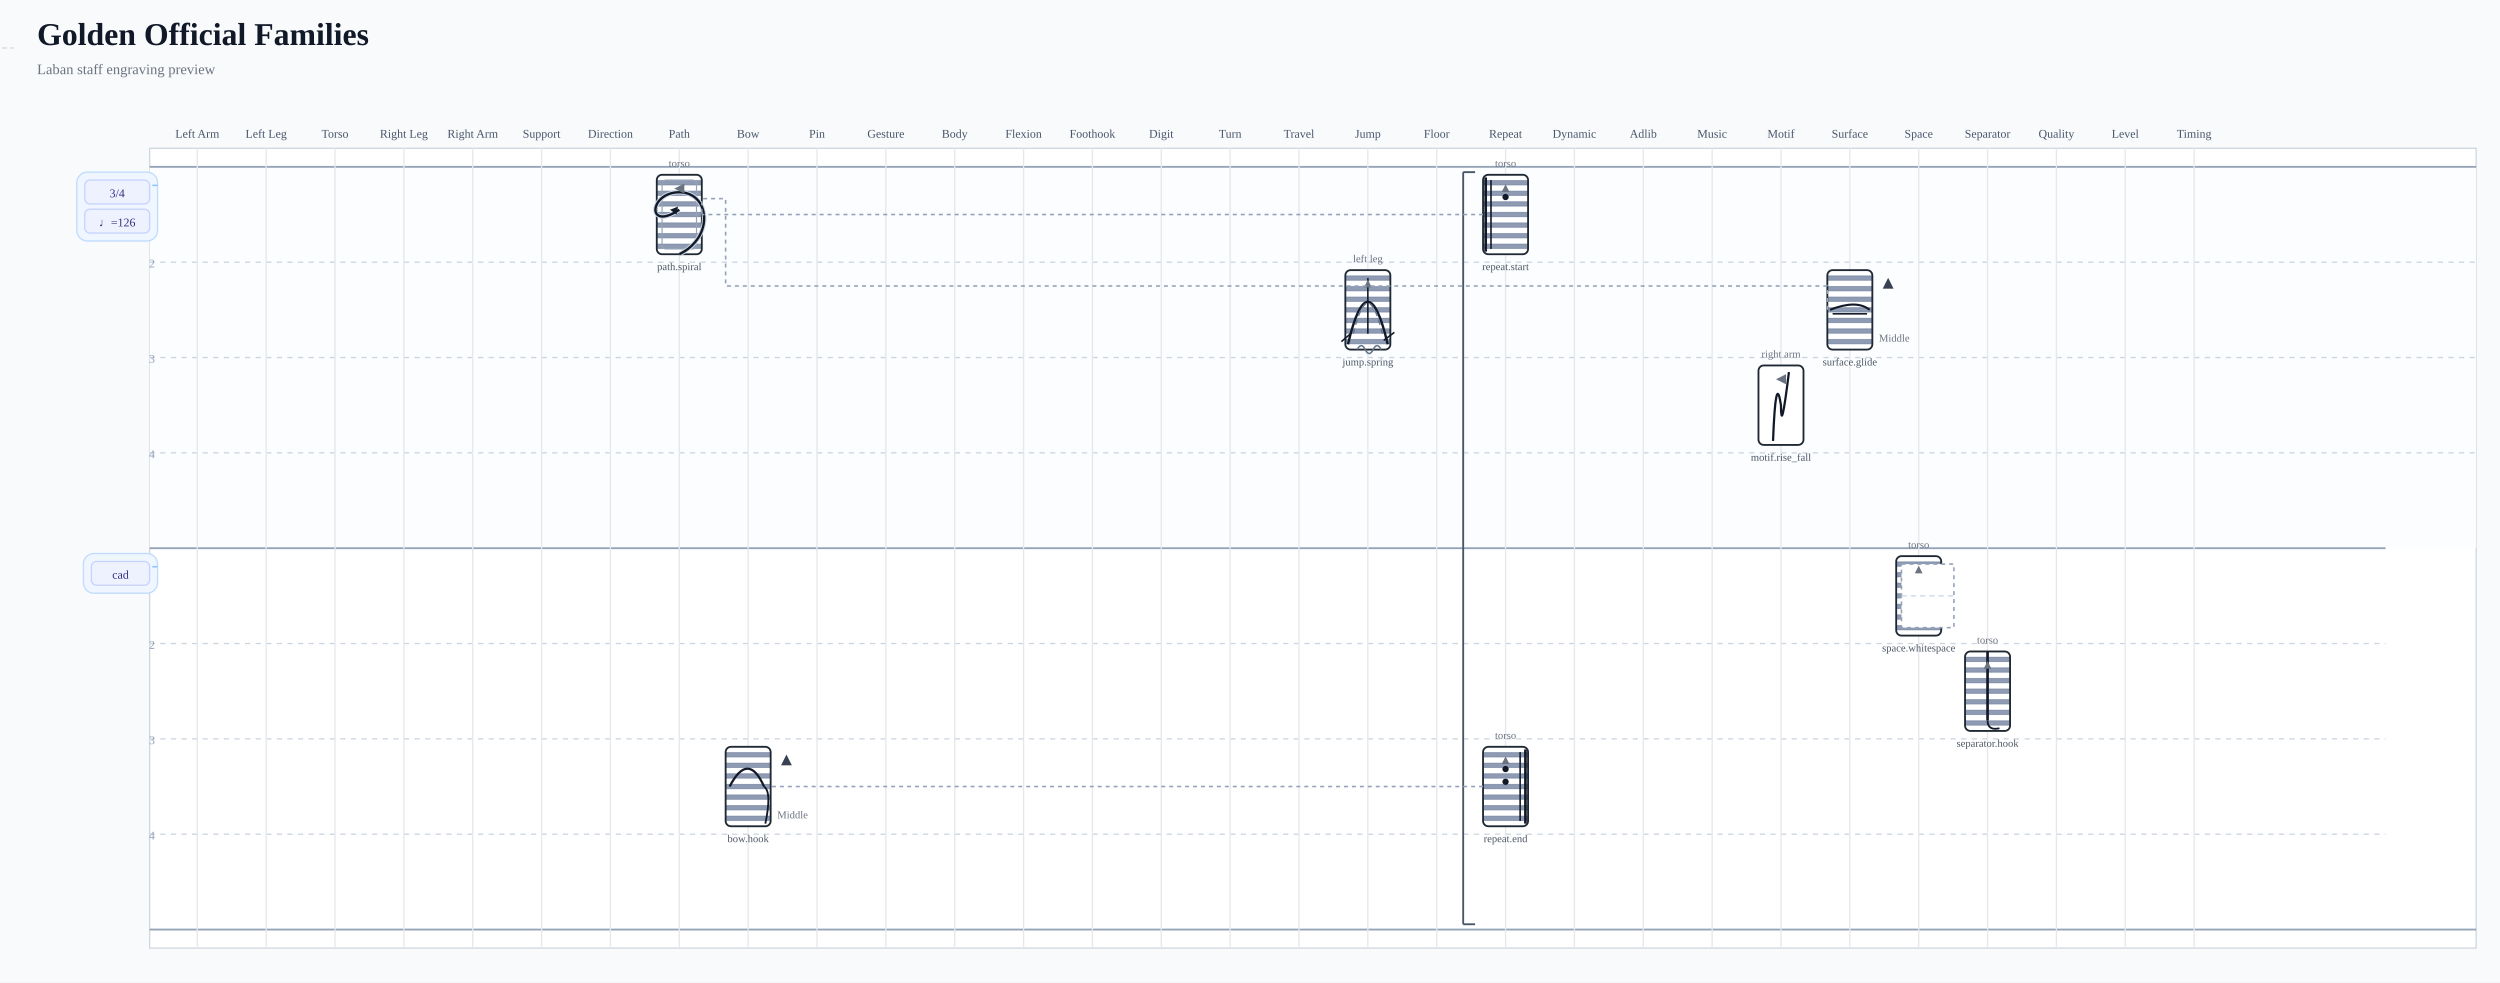
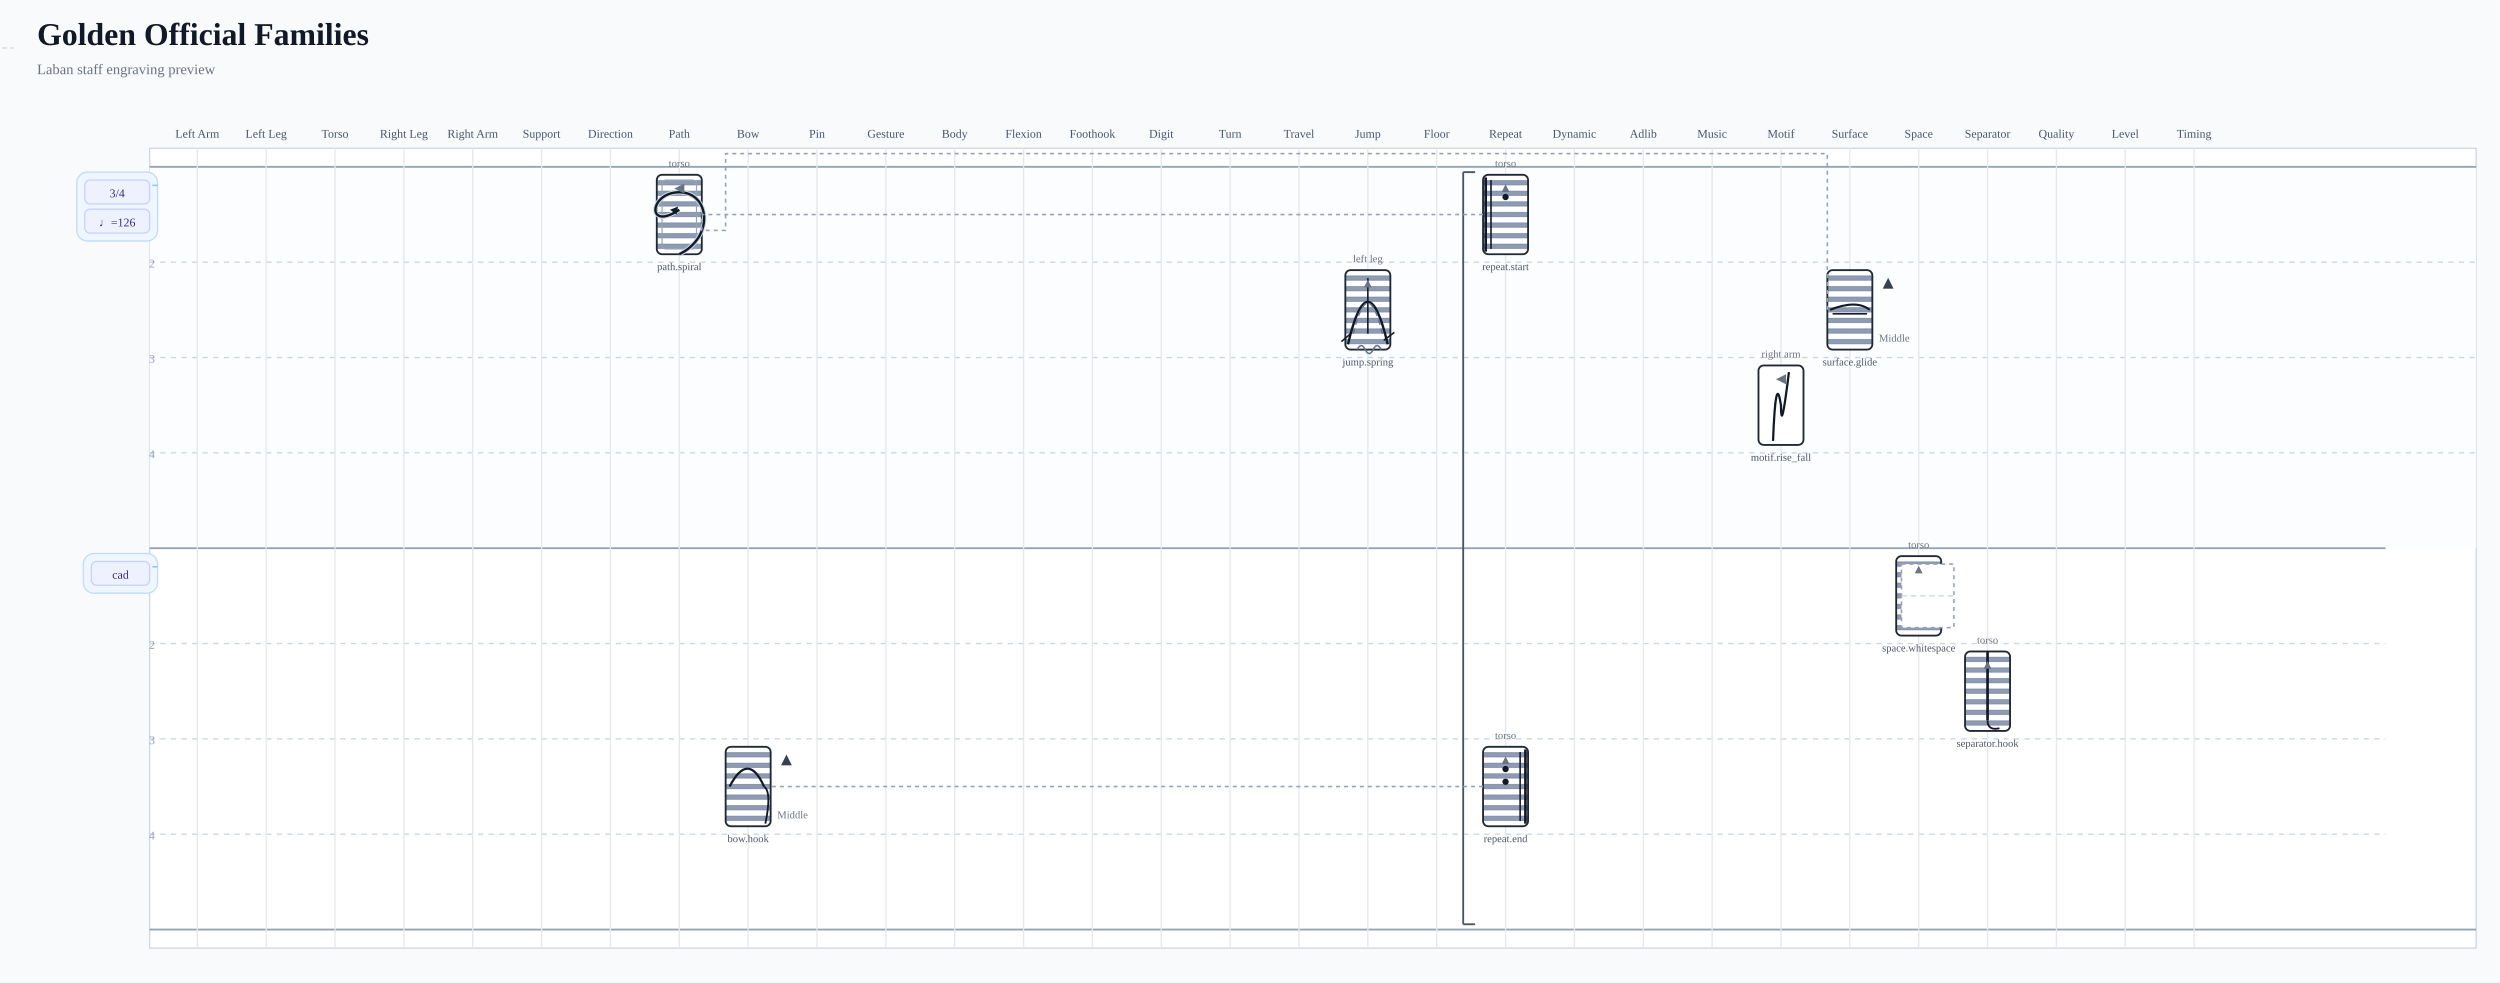
<svg xmlns="http://www.w3.org/2000/svg" width="1888" height="742" viewBox="0 0 1888 742">
  <rect x="0" y="0" width="1888" height="742" fill="#f8fafc" />
  <defs>
    <pattern id="level-middle-fill" patternUnits="userSpaceOnUse" width="8" height="8">
      <rect width="8" height="8" fill="#ffffff" />
      <rect width="8" height="4" fill="#8f9bb3" />
    </pattern>
  </defs>
  <text x="28" y="34" font-size="24" font-weight="700" fill="#111827">Golden Official Families</text>
  <text x="28" y="56" font-size="11" fill="#6b7280">Laban staff engraving preview</text>
  <g class="staff-system" data-system="1" data-measures="1-2">
    <rect x="113.0" y="112" width="1757.0" height="604" fill="#ffffff" stroke="#d0d7de" stroke-width="1" />
  </g>
  <rect x="113.0" y="126.0" width="1757.0" height="288.0" fill="#fbfdff" />
  <line x1="113.0" y1="126.0" x2="1870.0" y2="126.0" stroke="#94a3b8" stroke-width="1.4" />
  <text x="117.0" y="142.0" text-anchor="end" font-size="10" fill="#64748b">M1</text>
  <line x1="113.0" y1="198.0" x2="1870.0" y2="198.0" stroke="#cbd5e1" stroke-width="1" stroke-dasharray="4 4" />
  <text x="117.0" y="202.0" text-anchor="end" font-size="9" fill="#94a3b8">2</text>
  <line x1="113.0" y1="270.0" x2="1870.0" y2="270.0" stroke="#cbd5e1" stroke-width="1" stroke-dasharray="4 4" />
  <text x="117.0" y="274.0" text-anchor="end" font-size="9" fill="#94a3b8">3</text>
  <line x1="113.0" y1="342.0" x2="1870.0" y2="342.0" stroke="#cbd5e1" stroke-width="1" stroke-dasharray="4 4" />
  <text x="117.0" y="346.0" text-anchor="end" font-size="9" fill="#94a3b8">4</text>
  <line x1="113.0" y1="414.0" x2="1801.6" y2="414.0" stroke="#94a3b8" stroke-width="1.4" />
  <text x="117.0" y="430.0" text-anchor="end" font-size="10" fill="#64748b">M2</text>
  <line x1="113.0" y1="486.0" x2="1801.6" y2="486.0" stroke="#cbd5e1" stroke-width="1" stroke-dasharray="4 4" />
  <text x="117.0" y="490.0" text-anchor="end" font-size="9" fill="#94a3b8">2</text>
  <line x1="113.0" y1="558.0" x2="1801.6" y2="558.0" stroke="#cbd5e1" stroke-width="1" stroke-dasharray="4 4" />
  <text x="117.0" y="562.0" text-anchor="end" font-size="9" fill="#94a3b8">3</text>
  <line x1="113.0" y1="630.0" x2="1801.6" y2="630.0" stroke="#cbd5e1" stroke-width="1" stroke-dasharray="4 4" />
  <text x="117.0" y="634.0" text-anchor="end" font-size="9" fill="#94a3b8">4</text>
  <line x1="113.0" y1="702.0" x2="1870.0" y2="702.0" stroke="#94a3b8" stroke-width="1.4" />
  <line x1="149.0" y1="112" x2="149.0" y2="716" stroke="#e5e7eb" stroke-width="1" />
  <text x="149.0" y="104.0" text-anchor="middle" font-size="9" fill="#475569">Left Arm</text>
  <line x1="201.0" y1="112" x2="201.0" y2="716" stroke="#e5e7eb" stroke-width="1" />
  <text x="201.0" y="104.0" text-anchor="middle" font-size="9" fill="#475569">Left Leg</text>
  <line x1="253.0" y1="112" x2="253.0" y2="716" stroke="#e5e7eb" stroke-width="1" />
  <text x="253.0" y="104.0" text-anchor="middle" font-size="9" fill="#475569">Torso</text>
  <line x1="305.0" y1="112" x2="305.0" y2="716" stroke="#e5e7eb" stroke-width="1" />
  <text x="305.0" y="104.0" text-anchor="middle" font-size="9" fill="#475569">Right Leg</text>
  <line x1="357.0" y1="112" x2="357.0" y2="716" stroke="#e5e7eb" stroke-width="1" />
  <text x="357.0" y="104.0" text-anchor="middle" font-size="9" fill="#475569">Right Arm</text>
  <line x1="409.0" y1="112" x2="409.0" y2="716" stroke="#e5e7eb" stroke-width="1" />
  <text x="409.0" y="104.0" text-anchor="middle" font-size="9" fill="#475569">Support</text>
  <line x1="461.0" y1="112" x2="461.0" y2="716" stroke="#e5e7eb" stroke-width="1" />
  <text x="461.0" y="104.0" text-anchor="middle" font-size="9" fill="#475569">Direction</text>
  <line x1="513.0" y1="112" x2="513.0" y2="716" stroke="#e5e7eb" stroke-width="1" />
  <text x="513.0" y="104.0" text-anchor="middle" font-size="9" fill="#475569">Path</text>
  <line x1="565.0" y1="112" x2="565.0" y2="716" stroke="#e5e7eb" stroke-width="1" />
  <text x="565.0" y="104.0" text-anchor="middle" font-size="9" fill="#475569">Bow</text>
  <line x1="617.0" y1="112" x2="617.0" y2="716" stroke="#e5e7eb" stroke-width="1" />
  <text x="617.0" y="104.0" text-anchor="middle" font-size="9" fill="#475569">Pin</text>
  <line x1="669.0" y1="112" x2="669.0" y2="716" stroke="#e5e7eb" stroke-width="1" />
  <text x="669.0" y="104.0" text-anchor="middle" font-size="9" fill="#475569">Gesture</text>
  <line x1="721.0" y1="112" x2="721.0" y2="716" stroke="#e5e7eb" stroke-width="1" />
  <text x="721.0" y="104.0" text-anchor="middle" font-size="9" fill="#475569">Body</text>
  <line x1="773.0" y1="112" x2="773.0" y2="716" stroke="#e5e7eb" stroke-width="1" />
  <text x="773.0" y="104.0" text-anchor="middle" font-size="9" fill="#475569">Flexion</text>
  <line x1="825.0" y1="112" x2="825.0" y2="716" stroke="#e5e7eb" stroke-width="1" />
  <text x="825.0" y="104.0" text-anchor="middle" font-size="9" fill="#475569">Foothook</text>
  <line x1="877.0" y1="112" x2="877.0" y2="716" stroke="#e5e7eb" stroke-width="1" />
  <text x="877.0" y="104.0" text-anchor="middle" font-size="9" fill="#475569">Digit</text>
  <line x1="929.0" y1="112" x2="929.0" y2="716" stroke="#e5e7eb" stroke-width="1" />
  <text x="929.0" y="104.0" text-anchor="middle" font-size="9" fill="#475569">Turn</text>
  <line x1="981.0" y1="112" x2="981.0" y2="716" stroke="#e5e7eb" stroke-width="1" />
  <text x="981.0" y="104.0" text-anchor="middle" font-size="9" fill="#475569">Travel</text>
  <line x1="1033.0" y1="112" x2="1033.0" y2="716" stroke="#e5e7eb" stroke-width="1" />
  <text x="1033.0" y="104.0" text-anchor="middle" font-size="9" fill="#475569">Jump</text>
  <line x1="1085.0" y1="112" x2="1085.0" y2="716" stroke="#e5e7eb" stroke-width="1" />
  <text x="1085.0" y="104.0" text-anchor="middle" font-size="9" fill="#475569">Floor</text>
  <line x1="1137.0" y1="112" x2="1137.0" y2="716" stroke="#e5e7eb" stroke-width="1" />
  <text x="1137.0" y="104.0" text-anchor="middle" font-size="9" fill="#475569">Repeat</text>
  <line x1="1189.0" y1="112" x2="1189.0" y2="716" stroke="#e5e7eb" stroke-width="1" />
  <text x="1189.0" y="104.0" text-anchor="middle" font-size="9" fill="#475569">Dynamic</text>
  <line x1="1241.0" y1="112" x2="1241.0" y2="716" stroke="#e5e7eb" stroke-width="1" />
  <text x="1241.0" y="104.0" text-anchor="middle" font-size="9" fill="#475569">Adlib</text>
  <line x1="1293.0" y1="112" x2="1293.0" y2="716" stroke="#e5e7eb" stroke-width="1" />
  <text x="1293.0" y="104.0" text-anchor="middle" font-size="9" fill="#475569">Music</text>
  <line x1="1345.0" y1="112" x2="1345.0" y2="716" stroke="#e5e7eb" stroke-width="1" />
  <text x="1345.0" y="104.0" text-anchor="middle" font-size="9" fill="#475569">Motif</text>
  <line x1="1397.0" y1="112" x2="1397.0" y2="716" stroke="#e5e7eb" stroke-width="1" />
  <text x="1397.0" y="104.0" text-anchor="middle" font-size="9" fill="#475569">Surface</text>
  <line x1="1449.0" y1="112" x2="1449.0" y2="716" stroke="#e5e7eb" stroke-width="1" />
  <text x="1449.0" y="104.0" text-anchor="middle" font-size="9" fill="#475569">Space</text>
  <line x1="1501.0" y1="112" x2="1501.0" y2="716" stroke="#e5e7eb" stroke-width="1" />
  <text x="1501.0" y="104.0" text-anchor="middle" font-size="9" fill="#475569">Separator</text>
  <line x1="1553.0" y1="112" x2="1553.0" y2="716" stroke="#e5e7eb" stroke-width="1" />
  <text x="1553.0" y="104.0" text-anchor="middle" font-size="9" fill="#475569">Quality</text>
  <line x1="1605.0" y1="112" x2="1605.0" y2="716" stroke="#e5e7eb" stroke-width="1" />
  <text x="1605.0" y="104.0" text-anchor="middle" font-size="9" fill="#475569">Level</text>
  <line x1="1657.0" y1="112" x2="1657.0" y2="716" stroke="#e5e7eb" stroke-width="1" />
  <text x="1657.0" y="104.0" text-anchor="middle" font-size="9" fill="#475569">Timing</text>
  <g class="symbol-block level-middle" data-symbol-id="repeat.start">
    <rect x="1120.0" y="132.0" width="34.0" height="60.0" rx="4" ry="4" fill="url(#level-middle-fill)" stroke="#1f2933" stroke-width="1.4" />
    <line x1="-10" y1="36.0" x2="10" y2="36.0" stroke="#dfe4ea" stroke-width="1" stroke-dasharray="3 3" />
    <g class="specialized-repeat" data-kind="start" data-repeat-count="1">
      <line x1="1122.0" y1="134.0" x2="1122.0" y2="190.0" stroke="#111827" stroke-width="2.0" />
      <line x1="1126.0" y1="136.0" x2="1126.0" y2="188.0" stroke="#111827" stroke-width="1.2" />
      <circle cx="1137.0" cy="148.8" r="2.4" fill="#111827" />
    </g>
    <text x="1137.0" y="204.0" text-anchor="middle" class="symbol-id" font-size="8" fill="#4b5563">repeat.start</text>
    <text x="1137.0" y="126.0" text-anchor="middle" class="body-label" font-size="8" fill="#6b7280">torso</text>
    <text x="1137.0" y="145.0" text-anchor="middle" class="direction-mark" font-size="10" fill="#6b7280">▲</text>
  </g>
  <g class="symbol-block level-middle" data-symbol-id="path.spiral">
    <rect x="496.0" y="132.0" width="34.0" height="60.0" rx="4" ry="4" fill="url(#level-middle-fill)" stroke="#1f2933" stroke-width="1.4" />
    <rect x="500.0" y="136.0" width="26.0" height="52.0" rx="3" ry="3" fill="none" stroke="#94a3b8" stroke-width="0.9" />
    <line x1="-10" y1="36.0" x2="10" y2="36.0" stroke="#dfe4ea" stroke-width="1" stroke-dasharray="3 3" />
    <g class="specialized-path" data-shape="spiral" data-subclass="spiral" data-cap-shape="spiral" data-transition-mark="loop-arrow" data-direction="left" data-mirrored="true">
      <path d="M 513.0 192.0 C 540.0 178.8, 536.0 145.2, 513.0 145.2 S 488.0 175.2, 513.0 158.4" fill="none" stroke="#cbd5e1" stroke-width="3.4" />
      <path d="M 513.0 192.0 C 540.0 178.8, 536.0 145.2, 513.0 145.2 S 488.0 175.2, 513.0 158.4" fill="none" stroke="#111827" stroke-width="1.8" />
      <polygon points="506.0,158.4 512.0,156.0 511.0,162.0" fill="#111827" />
    </g>
    <text x="513.0" y="204.0" text-anchor="middle" class="symbol-id" font-size="8" fill="#4b5563">path.spiral</text>
    <text x="513.0" y="126.0" text-anchor="middle" class="body-label" font-size="8" fill="#6b7280">torso</text>
    <text x="513.0" y="145.0" text-anchor="middle" class="direction-mark" font-size="10" fill="#6b7280">◀</text>
  </g>
  <g class="symbol-block level-middle" data-symbol-id="jump.spring">
    <rect x="1016.0" y="204.0" width="34.0" height="60.0" rx="4" ry="4" fill="url(#level-middle-fill)" stroke="#1f2933" stroke-width="1.4" />
    <line x1="-10" y1="36.0" x2="10" y2="36.0" stroke="#dfe4ea" stroke-width="1" stroke-dasharray="3 3" />
    <g class="specialized-jump" data-variant="compact" data-subclass="spring">
      <path d="M 1018.0 260.0 Q 1033.0 196.0 1048.0 260.0" fill="none" stroke="#111827" stroke-width="1.8" />
      <path d="M 1022.0 252.0 Q 1033.0 206.0 1044.0 252.0" fill="none" stroke="#64748b" stroke-width="1.1" stroke-dasharray="4 3" />
      <line x1="1013.0" y1="258.0" x2="1020.0" y2="252.0" stroke="#111827" stroke-width="1.2" />
      <path d="M 1025.0 264.0 q 3 -6 6 0 q 3 6 6 0 q 3 -6 6 0" fill="none" stroke="#64748b" stroke-width="1.2" />
      <line x1="1033.0" y1="210.0" x2="1033.0" y2="252.0" stroke="#111827" stroke-width="1.2" />
      <line x1="1045.0" y1="257.0" x2="1053.0" y2="251.0" stroke="#111827" stroke-width="1.2" />
    </g>
    <text x="1033.0" y="276.0" text-anchor="middle" class="symbol-id" font-size="8" fill="#4b5563">jump.spring</text>
    <text x="1033.0" y="198.0" text-anchor="middle" class="body-label" font-size="8" fill="#6b7280">left leg</text>
    <text x="1033.0" y="217.0" text-anchor="middle" class="direction-mark" font-size="10" fill="#6b7280">▲</text>
  </g>
  <g class="symbol-block level-middle" data-symbol-id="surface.glide">
    <rect x="1380.0" y="204.0" width="34.0" height="60.0" rx="4" ry="4" fill="url(#level-middle-fill)" stroke="#1f2933" stroke-width="1.4" />
    <line x1="-10" y1="36.0" x2="10" y2="36.0" stroke="#dfe4ea" stroke-width="1" stroke-dasharray="3 3" />
    <g class="specialized-surface" data-kind="glide" data-direction="forward" data-mirrored="false">
      <path d="M 1382.0 234.0 Q 1402.0 226.0 1412.0 234.0" fill="none" stroke="#111827" stroke-width="1.6" />
      <line x1="1384.0" y1="237.0" x2="1410.0" y2="237.0" stroke="#111827" stroke-width="1.2" />
    </g>
    <text x="1397.0" y="276.0" text-anchor="middle" class="symbol-id" font-size="8" fill="#4b5563">surface.glide</text>
    <text x="1419.0" y="218.0" class="adjacent-mark" font-size="14" fill="#374151">▲</text>
    <text x="1419.0" y="258.0" class="adjacent-mark" font-size="8" fill="#6b7280">Middle</text>
  </g>
  <g class="symbol-block level-high" data-symbol-id="motif.rise_fall">
    <rect x="1328.0" y="276.0" width="34.0" height="60.0" rx="4" ry="4" fill="#ffffff" stroke="#1f2933" stroke-width="1.4" />
    <line x1="-10" y1="36.0" x2="10" y2="36.0" stroke="#dfe4ea" stroke-width="1" stroke-dasharray="3 3" />
    <g class="specialized-motif" data-kind="rise-fall" data-direction="left" data-mirrored="true" transform="rotate(0.0 1345.0 306.0)">
      <path d="M 1339.0 333.0 Q 1341.0 280.0 1345.0 306.0 Q 1345.0 330.0 1351.0 281.0" fill="none" stroke="#111827" stroke-width="1.7" />
    </g>
    <text x="1345.0" y="348.0" text-anchor="middle" class="symbol-id" font-size="8" fill="#4b5563">motif.rise_fall</text>
    <text x="1345.0" y="270.0" text-anchor="middle" class="body-label" font-size="8" fill="#6b7280">right arm</text>
    <text x="1345.0" y="289.0" text-anchor="middle" class="direction-mark" font-size="10" fill="#6b7280">◀</text>
  </g>
  <g class="symbol-block level-middle" data-symbol-id="space.whitespace">
    <rect x="1432.0" y="420.0" width="34.0" height="60.0" rx="4" ry="4" fill="url(#level-middle-fill)" stroke="#1f2933" stroke-width="1.4" />
    <line x1="-10" y1="36.0" x2="10" y2="36.0" stroke="#dfe4ea" stroke-width="1" stroke-dasharray="3 3" />
    <g class="specialized-space" data-kind="whitespace" data-stretch-mode="cap-body-cap">
      <rect x="1436.0" y="426.0" width="39.6" height="48.0" fill="#ffffff" stroke="#94a3b8" stroke-width="1.2" stroke-dasharray="3 3" />
      <line x1="1436.0" y1="450.0" x2="1475.6" y2="450.0" stroke="#cbd5e1" stroke-width="1.0" stroke-dasharray="4 3" />
    </g>
    <text x="1449.0" y="492.0" text-anchor="middle" class="symbol-id" font-size="8" fill="#4b5563">space.whitespace</text>
    <text x="1449.0" y="414.0" text-anchor="middle" class="body-label" font-size="8" fill="#6b7280">torso</text>
    <text x="1449.0" y="433.0" text-anchor="middle" class="direction-mark" font-size="10" fill="#6b7280">▲</text>
  </g>
  <g class="symbol-block level-middle" data-symbol-id="separator.hook">
    <rect x="1484.0" y="492.0" width="34.0" height="60.0" rx="4" ry="4" fill="url(#level-middle-fill)" stroke="#1f2933" stroke-width="1.4" />
    <line x1="-10" y1="36.0" x2="10" y2="36.0" stroke="#dfe4ea" stroke-width="1" stroke-dasharray="3 3" />
    <g class="specialized-separator" data-flipped="false" data-mode="hook">
      <line x1="1501.0" y1="492.0" x2="1501.0" y2="544.0" stroke="#111827" stroke-width="2.0" />
      <path d="M 1501.0 544.0 Q 1501.0 552.0 1510.0 550.0" fill="none" stroke="#111827" stroke-width="1.4" />
    </g>
    <text x="1501.0" y="564.0" text-anchor="middle" class="symbol-id" font-size="8" fill="#4b5563">separator.hook</text>
    <text x="1501.0" y="486.0" text-anchor="middle" class="body-label" font-size="8" fill="#6b7280">torso</text>
    <text x="1501.0" y="505.0" text-anchor="middle" class="direction-mark" font-size="10" fill="#6b7280">▲</text>
  </g>
  <g class="symbol-block level-middle" data-symbol-id="bow.hook">
    <rect x="548.0" y="564.0" width="34.0" height="60.0" rx="4" ry="4" fill="url(#level-middle-fill)" stroke="#1f2933" stroke-width="1.4" />
    <line x1="-10" y1="36.0" x2="10" y2="36.0" stroke="#dfe4ea" stroke-width="1" stroke-dasharray="3 3" />
    <g class="specialized-bow" data-kind="hook">
      <path d="M 551.0 594.0 Q 565.0 567.0 577.0 594.0" fill="none" stroke="#111827" stroke-width="1.7" />
      <path d="M 577.0 594.0 Q 583.0 598.0 578.0 622.0" fill="none" stroke="#111827" stroke-width="1.4" />
    </g>
    <text x="565.0" y="636.0" text-anchor="middle" class="symbol-id" font-size="8" fill="#4b5563">bow.hook</text>
    <text x="587.0" y="578.0" class="adjacent-mark" font-size="14" fill="#374151">▲</text>
    <text x="587.0" y="618.0" class="adjacent-mark" font-size="8" fill="#6b7280">Middle</text>
  </g>
  <g class="symbol-block level-middle" data-symbol-id="repeat.end">
    <rect x="1120.0" y="564.0" width="34.0" height="60.0" rx="4" ry="4" fill="url(#level-middle-fill)" stroke="#1f2933" stroke-width="1.4" />
    <line x1="-10" y1="36.0" x2="10" y2="36.0" stroke="#dfe4ea" stroke-width="1" stroke-dasharray="3 3" />
    <g class="specialized-repeat" data-kind="end" data-repeat-count="2">
      <circle cx="1137.0" cy="580.8" r="2.4" fill="#111827" />
      <circle cx="1137.0" cy="590.4" r="2.4" fill="#111827" />
      <line x1="1152.0" y1="566.0" x2="1152.0" y2="622.0" stroke="#111827" stroke-width="2.0" />
      <line x1="1148.0" y1="568.0" x2="1148.0" y2="620.0" stroke="#111827" stroke-width="1.2" />
    </g>
    <text x="1137.0" y="636.0" text-anchor="middle" class="symbol-id" font-size="8" fill="#4b5563">repeat.end</text>
    <text x="1137.0" y="558.0" text-anchor="middle" class="body-label" font-size="8" fill="#6b7280">torso</text>
    <text x="1137.0" y="577.0" text-anchor="middle" class="direction-mark" font-size="10" fill="#6b7280">▲</text>
  </g>
  <g class="measure-header-band" data-measure="2">
    <rect x="63.0" y="418.0" width="56.0" height="30.0" rx="8" ry="8" fill="#eff6ff" stroke="#bfdbfe" stroke-width="1" />
    <line x1="119.0" y1="428.0" x2="113.0" y2="428.0" stroke="#93c5fd" stroke-width="1.2" stroke-dasharray="4 3" />
  </g>
  <g class="measure-header-band" data-measure="1">
    <rect x="58.0" y="130.0" width="61.0" height="52.0" rx="8" ry="8" fill="#eff6ff" stroke="#bfdbfe" stroke-width="1" />
    <line x1="119.0" y1="140.0" x2="113.0" y2="140.0" stroke="#93c5fd" stroke-width="1.2" stroke-dasharray="4 3" />
  </g>
  <g class="measure-header" data-symbol-id="music.time.3_4">
    <rect x="64.0" y="136.0" width="49.0" height="18" rx="4" ry="4" fill="#eef2ff" stroke="#c7d2fe" stroke-width="1" />
    <text x="88.5" y="149.0" text-anchor="middle" font-size="9" fill="#312e81">3/4</text>
  </g>
  <g class="measure-header" data-symbol-id="music.tempo.mark">
    <rect x="64.0" y="158.0" width="49.0" height="18" rx="4" ry="4" fill="#eef2ff" stroke="#c7d2fe" stroke-width="1" />
    <text x="88.5" y="171.0" text-anchor="middle" font-size="9" fill="#312e81">♩=126</text>
  </g>
  <g class="measure-header" data-symbol-id="music.cadence.mark">
    <rect x="69.0" y="424.0" width="44.0" height="18" rx="4" ry="4" fill="#eef2ff" stroke="#c7d2fe" stroke-width="1" />
    <text x="91.0" y="437.0" text-anchor="middle" font-size="9" fill="#312e81">cad</text>
  </g>
  <path class="repeat-span" d="M 1105.0 130.0 L 1105.0 698.0 M 1105.0 130.0 L 1114.0 130.0 M 1105.0 698.0 L 1114.0 698.0" fill="none" stroke="#475569" stroke-width="1.4" />
  <path class="attachment-line" data-route="curve" d="M 1120.0 162.0 C 825.0 162.0, 825.0 162.0, 530.0 162.0" fill="none" stroke="#94a3b8" stroke-width="1.2" stroke-dasharray="3 3" />
-   <path class="attachment-line" data-route="dogleg" d="M 1380.0 234.0 L 1380.0 216.0 L 548.0 216.0 L 548.0 150.0 L 530.0 150.0 L 530.0 162.0" fill="none" stroke="#94a3b8" stroke-width="1.2" stroke-dasharray="3 3" />
+   <path class="attachment-line" data-route="dogleg" d="M 1380.0 234.0 L 1380.0 116.0 L 548.0 116.0 L 548.0 174.0 L 530.0 174.0 L 530.0 162.0" fill="none" stroke="#94a3b8" stroke-width="1.2" stroke-dasharray="3 3" />
  <path class="attachment-line" data-route="curve" d="M 1120.0 594.0 C 851.0 594.0, 851.0 594.0, 582.0 594.0" fill="none" stroke="#94a3b8" stroke-width="1.2" stroke-dasharray="3 3" />
</svg>
